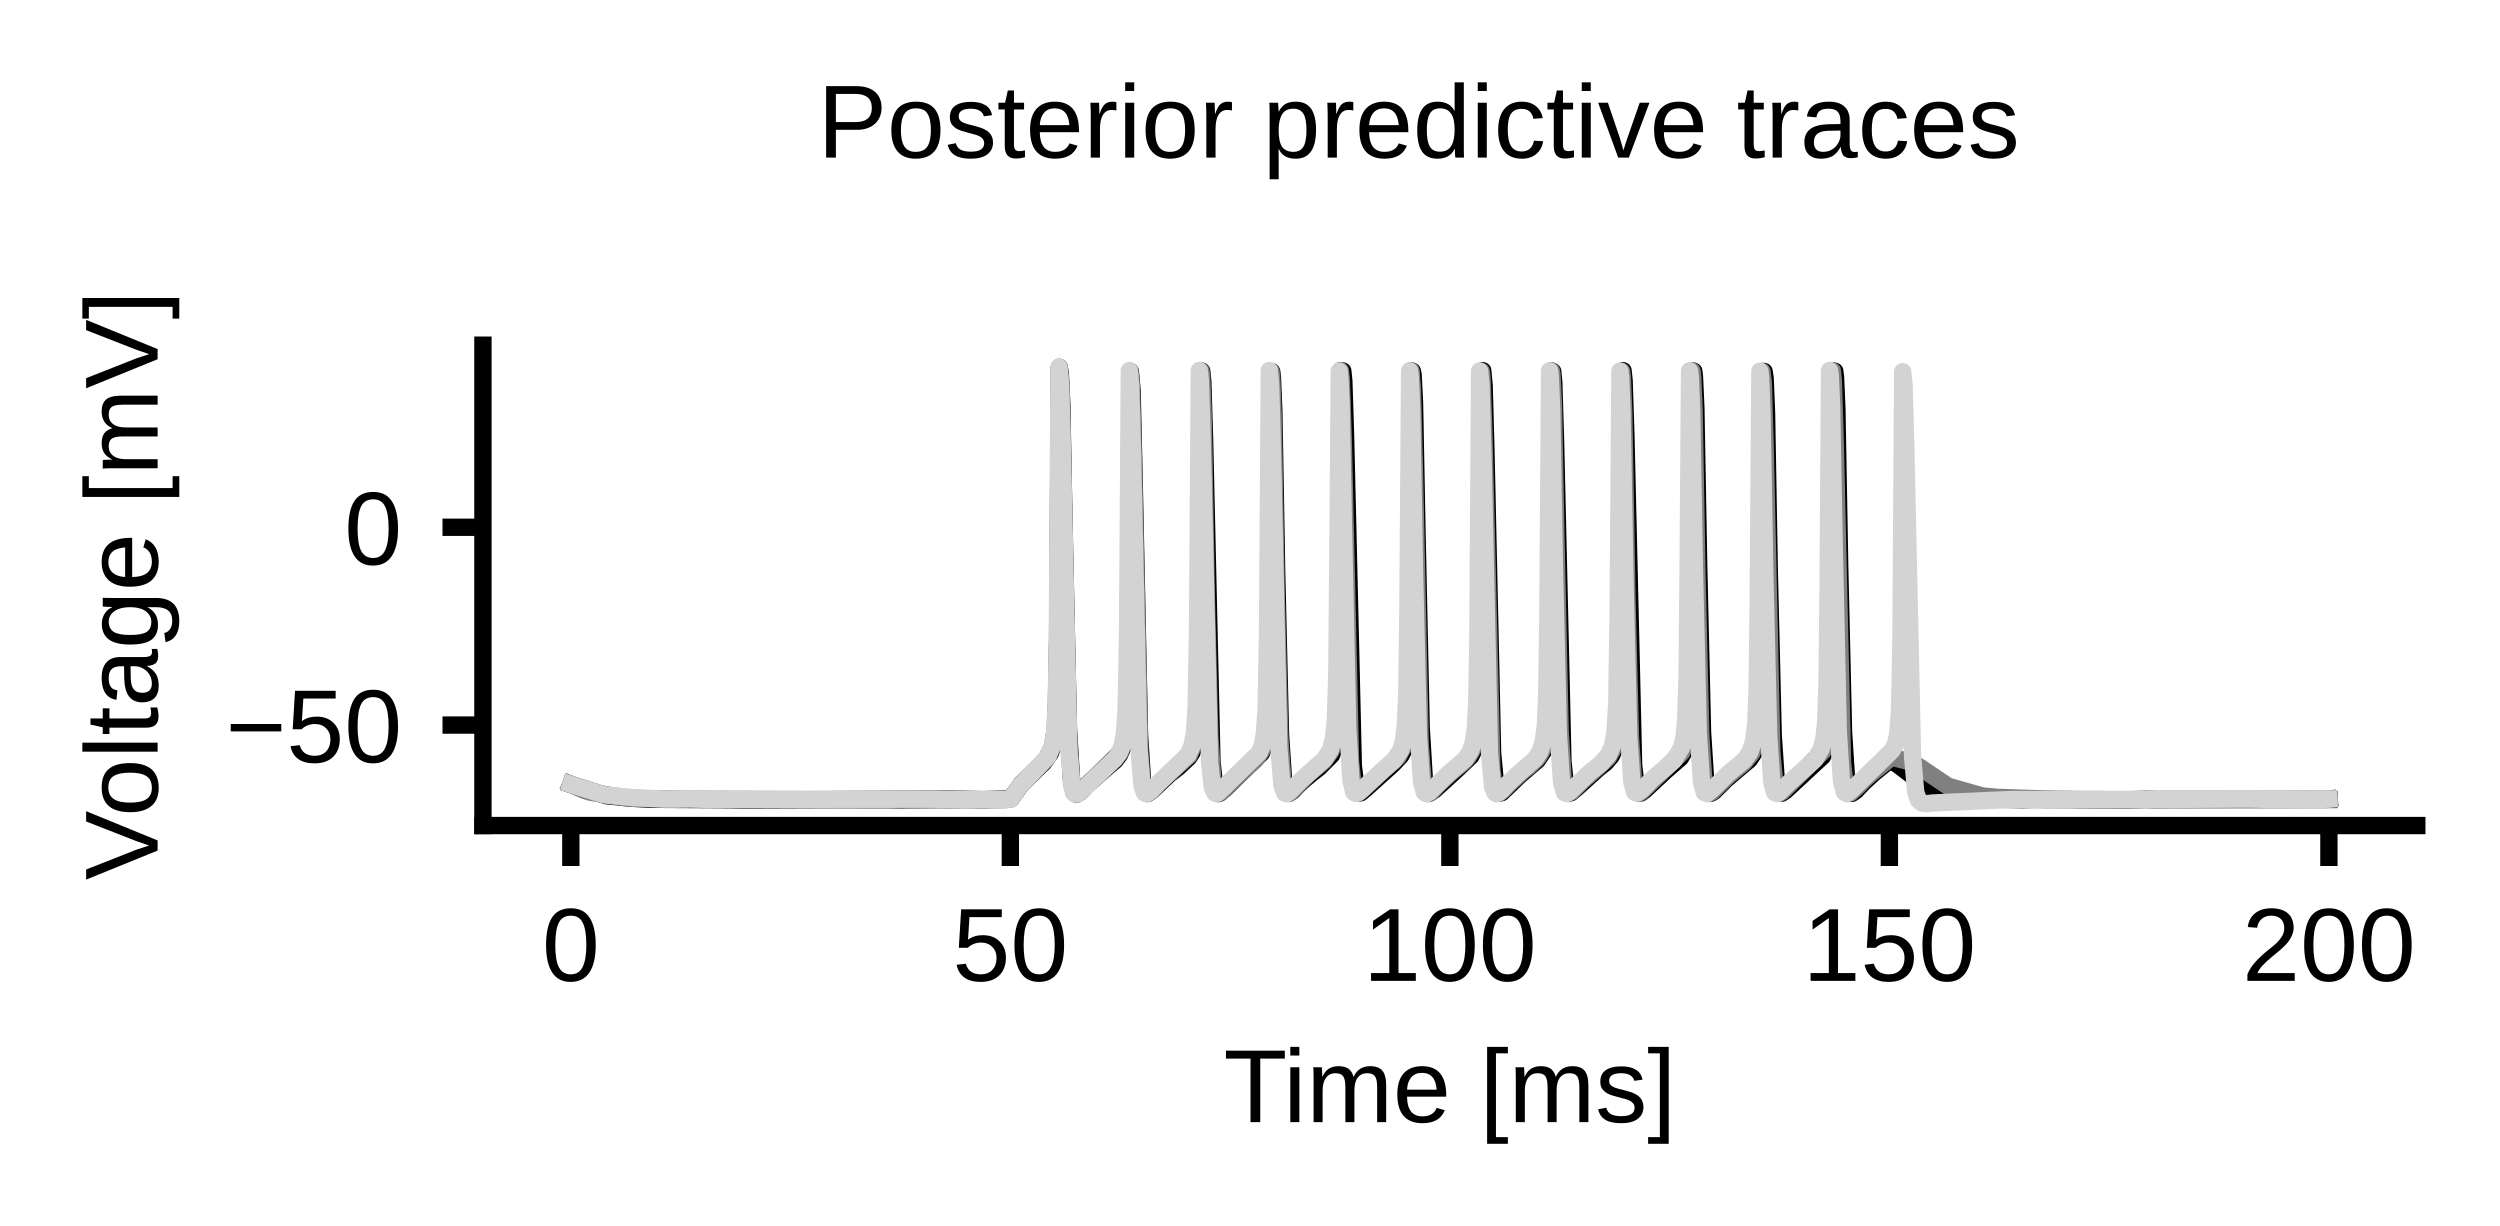
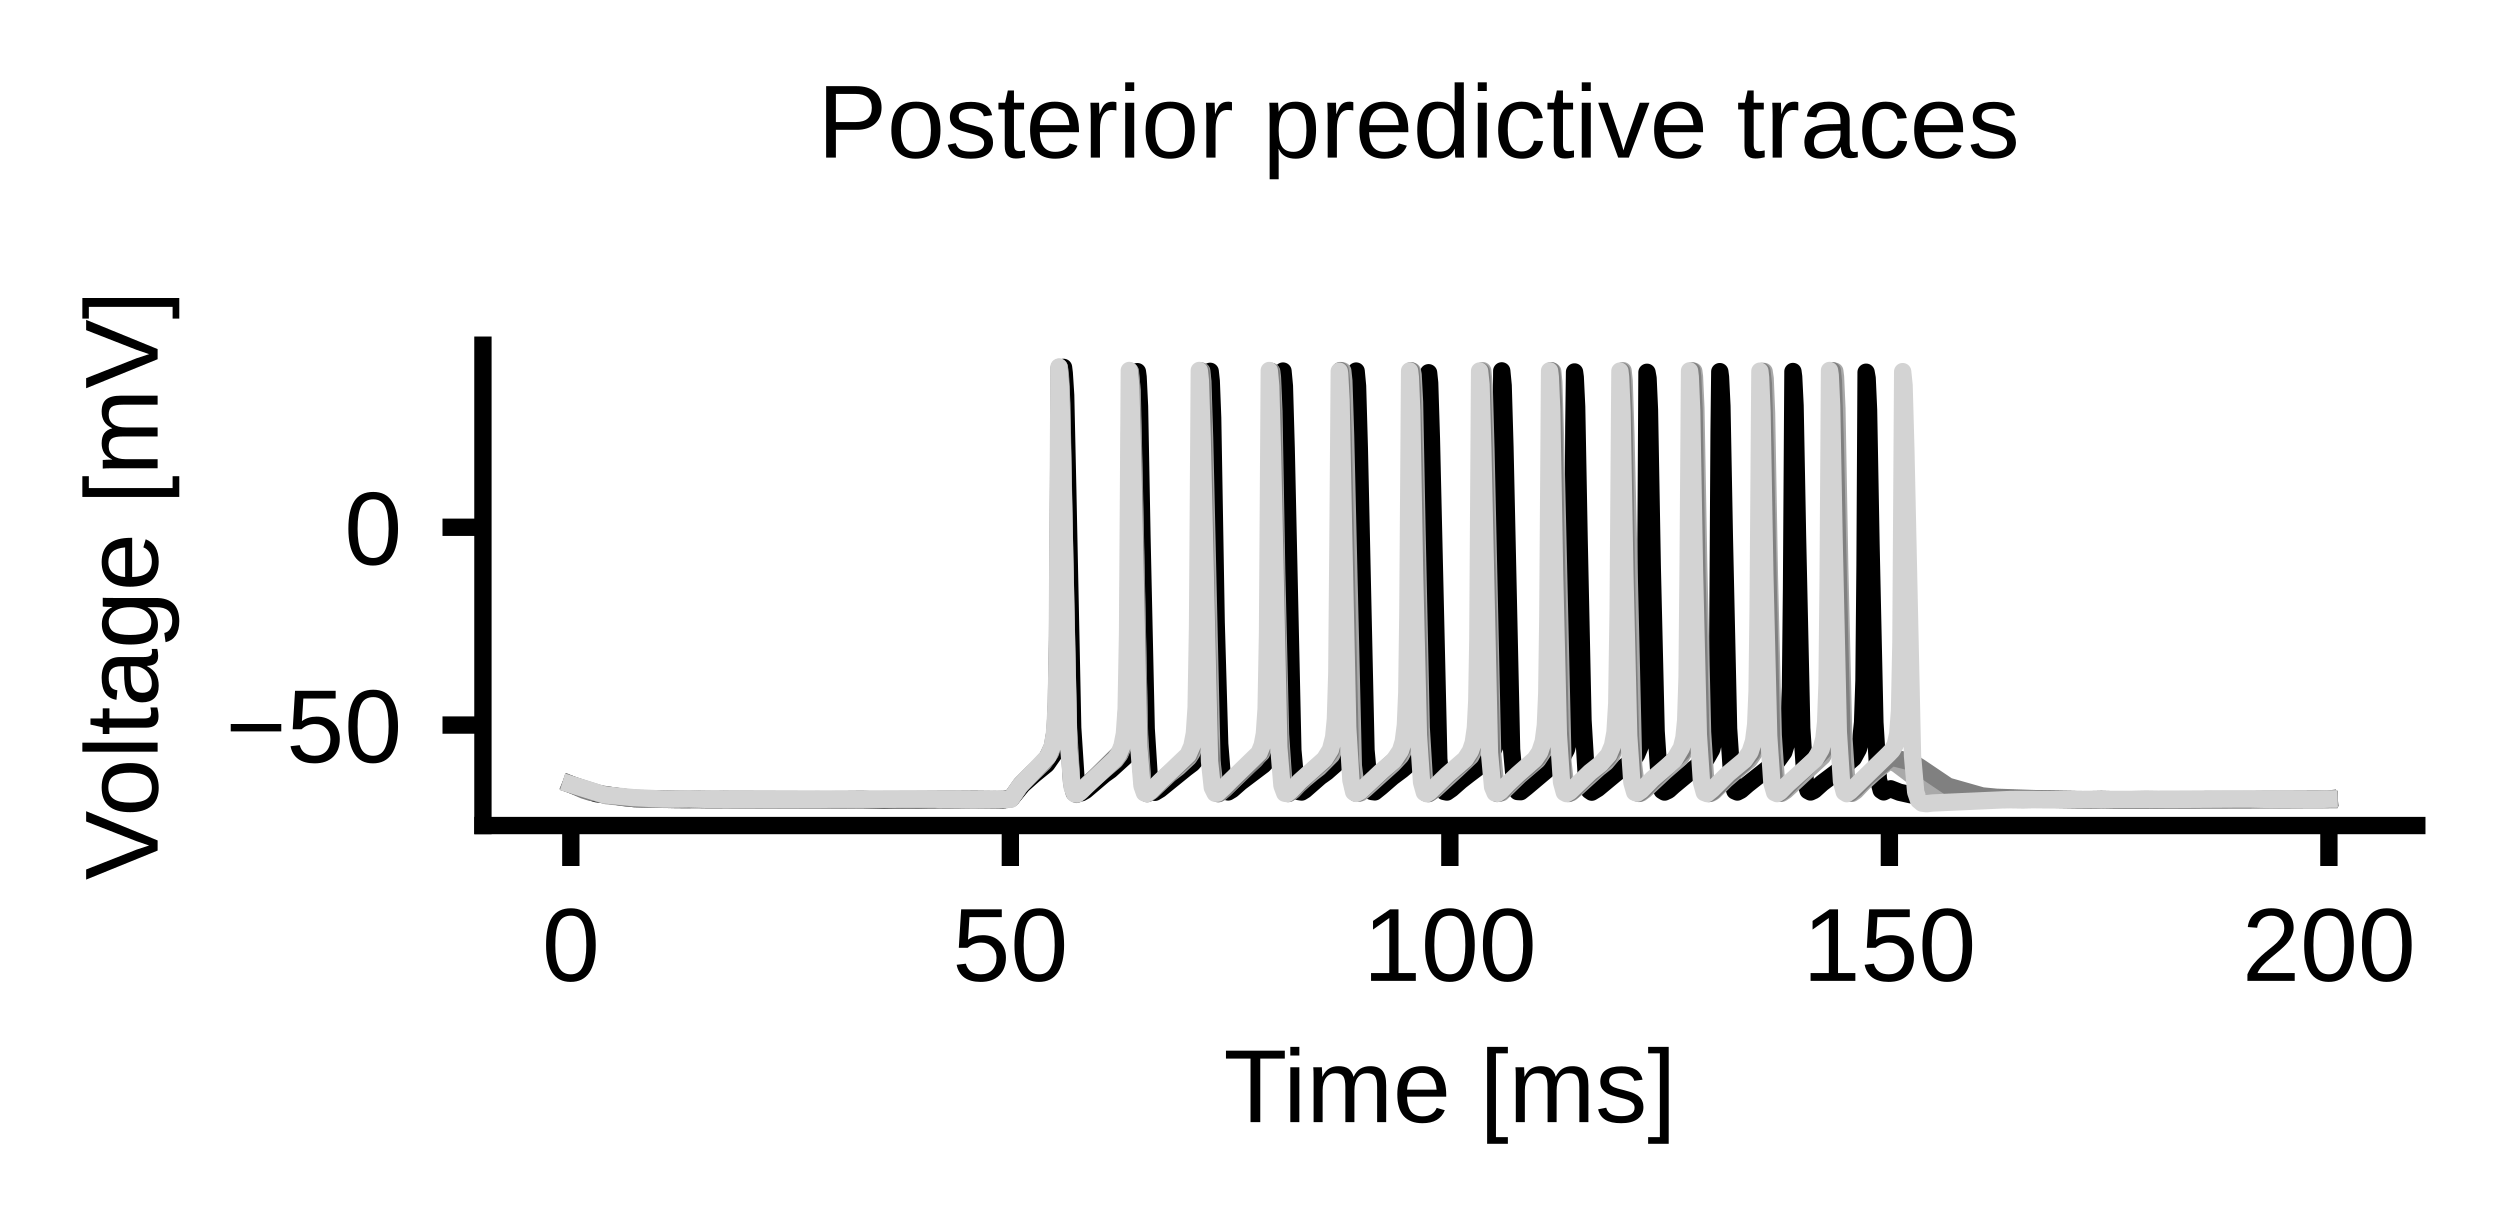
<svg xmlns="http://www.w3.org/2000/svg" xmlns:xlink="http://www.w3.org/1999/xlink" width="216.403pt" height="106.122pt" viewBox="0 0 216.403 106.122" version="1.1">
  <defs>
    <style type="text/css">*{stroke-linejoin: round; stroke-linecap: butt}</style>
  </defs>
  <g id="figure_1">
    <g id="patch_1">
      <path d="M 0 106.122  L 216.403 106.122  L 216.403 -0  L 0 -0  z " style="fill: #ffffff" />
    </g>
    <g id="axes_1">
      <g id="patch_2">
        <path d="M 41.803 71.46  L 209.202 71.46  L 209.202 29.88  L 41.803 29.88  z " style="fill: #ffffff" />
      </g>
      <g id="matplotlib.axis_1">
        <g id="xtick_1">
          <g id="line2d_1">
            <defs>
-               <path id="m1b142d5433" d="M 0 0  L 0 3.5  " style="stroke: #000000; stroke-width: 1.5" />
+               <path id="m914bf1d814" d="M 0 0  L 0 3.5  " style="stroke: #000000; stroke-width: 1.5" />
            </defs>
            <g>
-               <use xlink:href="#m1b142d5433" x="49.412" y="71.46" style="stroke: #000000; stroke-width: 1.5" />
+               <use xlink:href="#m914bf1d814" x="49.412" y="71.46" style="stroke: #000000; stroke-width: 1.5" />
            </g>
          </g>
          <g id="text_1">
            <text style="font: 9px 'Arial', sans-serif; text-anchor: middle" x="49.412" y="84.902" transform="rotate(-0 49.41159 84.90203)">0</text>
          </g>
        </g>
        <g id="xtick_2">
          <g id="line2d_2">
            <g>
-               <use xlink:href="#m1b142d5433" x="87.457" y="71.46" style="stroke: #000000; stroke-width: 1.5" />
+               <use xlink:href="#m914bf1d814" x="87.457" y="71.46" style="stroke: #000000; stroke-width: 1.5" />
            </g>
          </g>
          <g id="text_2">
            <text style="font: 9px 'Arial', sans-serif; text-anchor: middle" x="87.457" y="84.902" transform="rotate(-0 87.45704 84.90203)">50</text>
          </g>
        </g>
        <g id="xtick_3">
          <g id="line2d_3">
            <g>
-               <use xlink:href="#m1b142d5433" x="125.502" y="71.46" style="stroke: #000000; stroke-width: 1.5" />
+               <use xlink:href="#m914bf1d814" x="125.502" y="71.46" style="stroke: #000000; stroke-width: 1.5" />
            </g>
          </g>
          <g id="text_3">
            <text style="font: 9px 'Arial', sans-serif; text-anchor: middle" x="125.502" y="84.902" transform="rotate(-0 125.5025 84.90203)">100</text>
          </g>
        </g>
        <g id="xtick_4">
          <g id="line2d_4">
            <g>
-               <use xlink:href="#m1b142d5433" x="163.548" y="71.46" style="stroke: #000000; stroke-width: 1.5" />
+               <use xlink:href="#m914bf1d814" x="163.548" y="71.46" style="stroke: #000000; stroke-width: 1.5" />
            </g>
          </g>
          <g id="text_4">
            <text style="font: 9px 'Arial', sans-serif; text-anchor: middle" x="163.548" y="84.902" transform="rotate(-0 163.548 84.90203)">150</text>
          </g>
        </g>
        <g id="xtick_5">
          <g id="line2d_5">
            <g>
-               <use xlink:href="#m1b142d5433" x="201.593" y="71.46" style="stroke: #000000; stroke-width: 1.5" />
+               <use xlink:href="#m914bf1d814" x="201.593" y="71.46" style="stroke: #000000; stroke-width: 1.5" />
            </g>
          </g>
          <g id="text_5">
            <text style="font: 9px 'Arial', sans-serif; text-anchor: middle" x="201.593" y="84.902" transform="rotate(-0 201.5934 84.90203)">200</text>
          </g>
        </g>
        <g id="text_6">
          <text style="font: 9px 'Arial', sans-serif; text-anchor: middle" x="125.502" y="97.133" transform="rotate(-0 125.5025 97.13281)">Time [ms]</text>
        </g>
      </g>
      <g id="matplotlib.axis_2">
        <g id="ytick_1">
          <g id="line2d_6">
            <defs>
-               <path id="mf7b087b0e9" d="M 0 0  L -3.5 0  " style="stroke: #000000; stroke-width: 1.5" />
+               <path id="m95a1d952c2" d="M 0 0  L -3.5 0  " style="stroke: #000000; stroke-width: 1.5" />
            </defs>
            <g>
-               <use xlink:href="#mf7b087b0e9" x="41.803" y="62.763" style="stroke: #000000; stroke-width: 1.5" />
+               <use xlink:href="#m95a1d952c2" x="41.803" y="62.763" style="stroke: #000000; stroke-width: 1.5" />
            </g>
          </g>
          <g id="text_7">
            <text style="font: 9px 'Arial', sans-serif; text-anchor: end" x="34.803" y="65.984" transform="rotate(-0 34.8025 65.98448)">−50</text>
          </g>
        </g>
        <g id="ytick_2">
          <g id="line2d_7">
            <g>
-               <use xlink:href="#mf7b087b0e9" x="41.803" y="45.641" style="stroke: #000000; stroke-width: 1.5" />
+               <use xlink:href="#m95a1d952c2" x="41.803" y="45.641" style="stroke: #000000; stroke-width: 1.5" />
            </g>
          </g>
          <g id="text_8">
            <text style="font: 9px 'Arial', sans-serif; text-anchor: end" x="34.803" y="48.862" transform="rotate(-0 34.8025 48.86203)">0</text>
          </g>
        </g>
        <g id="text_9">
          <text style="font: 9px 'Arial', sans-serif; text-anchor: middle" x="13.642" y="50.67" transform="rotate(-90 13.64203 50.67)">Voltage [mV]</text>
        </g>
      </g>
      <g id="line2d_8">
-         <path d="M 49.412 67.9  L 52.486 68.876  L 54.556 69.082  L 56.261 69.188  L 62.958 69.225  L 64.511 69.241  L 80.737 69.177  L 82.32 69.18  L 83.294 69.186  L 85.09 69.215  L 87.495 69.156  L 88.378 67.903  L 89.504 66.81  L 90.326 66.031  L 90.935 65.156  L 91.179 64.406  L 91.361 63.075  L 91.483 60.461  L 91.574 53.895  L 91.696 31.799  L 91.787 32.473  L 91.909 34.944  L 92.122 46.133  L 92.488 63.058  L 92.762 67.6  L 93.005 68.604  L 93.218 68.725  L 93.553 68.498  L 94.04 67.995  L 95.623 66.596  L 96.537 65.819  L 96.932 65.288  L 97.237 64.563  L 97.419 63.672  L 97.572 61.748  L 97.693 56.164  L 97.846 32.174  L 97.998 33.832  L 98.18 41.765  L 98.637 63.606  L 98.911 67.695  L 99.155 68.574  L 99.368 68.672  L 99.703 68.447  L 101.225 67.011  L 101.986 66.427  L 102.899 65.568  L 103.173 65.147  L 103.447 64.383  L 103.63 63.23  L 103.751 61.234  L 103.873 53.998  L 104.025 32.125  L 104.117 33.03  L 104.269 37.884  L 104.908 65.877  L 105.152 68.166  L 105.395 68.663  L 105.578 68.66  L 106.004 68.307  L 107.435 66.911  L 109.201 65.175  L 109.475 64.465  L 109.657 63.444  L 109.809 61.04  L 109.931 53.184  L 110.083 32.173  L 110.144 32.695  L 110.266 35.587  L 110.51 49.432  L 110.844 63.569  L 111.118 67.685  L 111.362 68.575  L 111.575 68.673  L 111.91 68.455  L 112.367 67.968  L 112.945 67.442  L 113.584 66.909  L 114.163 66.462  L 115.259 65.361  L 115.624 64.509  L 115.837 63.271  L 115.989 60.403  L 116.081 54.41  L 116.233 32.108  L 116.324 32.976  L 116.476 37.713  L 117.146 66.28  L 117.39 68.248  L 117.603 68.624  L 117.785 68.625  L 118.181 68.3  L 120.556 66.165  L 121.256 65.418  L 121.56 64.823  L 121.804 63.844  L 121.956 62.253  L 122.078 58.149  L 122.169 46.986  L 122.26 32.135  L 122.321 32.449  L 122.443 34.799  L 122.656 45.944  L 123.021 62.973  L 123.295 67.503  L 123.539 68.535  L 123.752 68.653  L 124.178 68.375  L 126.096 66.622  L 127.314 65.464  L 127.679 64.731  L 127.923 63.589  L 128.075 61.504  L 128.197 55.192  L 128.349 32.088  L 128.471 33.394  L 128.623 38.897  L 129.201 65.154  L 129.475 68.111  L 129.719 68.659  L 129.993 68.611  L 130.51 68.12  L 131.515 67.143  L 133.098 65.785  L 133.615 64.997  L 133.859 64.234  L 134.042 62.852  L 134.163 60.136  L 134.255 53.598  L 134.407 32.156  L 134.498 33.102  L 134.65 38.08  L 135.29 65.921  L 135.533 68.164  L 135.746 68.632  L 135.99 68.62  L 136.416 68.267  L 138.364 66.505  L 139.004 65.999  L 139.491 65.42  L 139.887 64.511  L 140.069 63.548  L 140.221 61.376  L 140.343 54.643  L 140.495 32.088  L 140.587 32.947  L 140.739 37.639  L 141.409 66.251  L 141.652 68.243  L 141.865 68.628  L 142.048 68.641  L 142.383 68.392  L 144.118 66.772  L 145.458 65.606  L 145.853 64.932  L 146.127 63.934  L 146.279 62.488  L 146.401 58.956  L 146.493 49.677  L 146.614 32.128  L 146.675 32.598  L 146.797 35.324  L 147.041 48.947  L 147.375 63.374  L 147.649 67.629  L 147.893 68.548  L 148.106 68.662  L 148.35 68.521  L 149.385 67.492  L 150.176 66.813  L 151.424 65.765  L 151.942 64.983  L 152.185 64.189  L 152.368 62.762  L 152.49 59.826  L 152.581 52.591  L 152.703 32.155  L 152.794 32.754  L 152.916 35.757  L 153.159 49.717  L 153.494 63.659  L 153.768 67.707  L 154.012 68.569  L 154.225 68.664  L 154.56 68.444  L 157.756 65.476  L 158.122 64.781  L 158.335 63.927  L 158.487 62.467  L 158.609 58.895  L 158.7 49.439  L 158.822 32.131  L 158.883 32.615  L 159.004 35.36  L 159.248 49.026  L 159.583 63.411  L 159.857 67.644  L 160.1 68.56  L 160.313 68.672  L 160.618 68.468  L 161.318 67.729  L 162.201 66.921  L 163.571 65.805  L 164.21 66.15  L 164.819 66.607  L 166.524 67.897  L 167.467 68.339  L 170.268 68.948  L 173.312 69.192  L 175.108 69.22  L 175.87 69.204  L 184.424 69.222  L 184.88 69.209  L 185.763 69.19  L 186.768 69.206  L 187.742 69.203  L 189.995 69.205  L 201.593 69.204  L 201.593 69.204  " clip-path="url(#pa6d3e7cb19)" style="fill: none; stroke: #000000; stroke-width: 1.5; stroke-linecap: square" />
+         <path d="M 49.412 67.9  L 51.603 68.699  L 54.891 69.127  L 56.018 69.155  L 58.605 69.211  L 59.64 69.213  L 60.28 69.206  L 61.436 69.223  L 61.893 69.221  L 63.324 69.213  L 73.157 69.213  L 74.648 69.201  L 76.597 69.261  L 77.266 69.238  L 78.088 69.218  L 79.458 69.238  L 80.311 69.216  L 81.62 69.208  L 82.868 69.208  L 84.39 69.197  L 86.46 69.22  L 86.856 69.234  L 87.586 69.048  L 88.5 67.937  L 89.504 67.047  L 90.6 66.157  L 91.361 65.061  L 91.605 64.152  L 91.757 62.712  L 91.879 59.053  L 91.97 48.514  L 92.061 31.801  L 92.122 32.3  L 92.244 34.208  L 92.427 42.456  L 92.853 62.985  L 93.157 67.682  L 93.401 68.508  L 93.614 68.62  L 93.949 68.43  L 95.562 67.058  L 96.11 66.667  L 97.48 65.423  L 97.785 64.79  L 97.998 63.861  L 98.15 62.181  L 98.272 57.547  L 98.393 37.242  L 98.454 32.171  L 98.515 32.633  L 98.637 35.155  L 98.85 46.528  L 99.215 63.065  L 99.489 67.422  L 99.733 68.42  L 99.977 68.58  L 100.403 68.325  L 102.655 66.499  L 103.203 66.087  L 103.843 65.327  L 104.147 64.604  L 104.36 63.407  L 104.482 61.573  L 104.604 55.093  L 104.756 32.142  L 104.847 32.987  L 104.969 36.166  L 105.273 53.855  L 105.578 64.39  L 105.852 67.81  L 106.095 68.496  L 106.309 68.552  L 106.643 68.352  L 107.374 67.708  L 108.774 66.65  L 109.353 66.214  L 110.114 65.388  L 110.449 64.614  L 110.662 63.44  L 110.784 61.668  L 110.905 55.504  L 111.058 32.119  L 111.179 33.419  L 111.332 38.761  L 111.91 64.921  L 112.184 67.954  L 112.427 68.519  L 112.671 68.558  L 112.945 68.387  L 114.254 67.241  L 114.832 66.829  L 116.415 65.435  L 116.75 64.71  L 116.963 63.691  L 117.116 61.666  L 117.237 55.489  L 117.39 32.119  L 117.511 33.421  L 117.664 38.769  L 118.242 64.922  L 118.516 67.931  L 118.759 68.516  L 119.003 68.546  L 119.521 68.131  L 120.525 67.261  L 121.347 66.648  L 122.473 65.694  L 122.869 65.067  L 123.113 64.312  L 123.295 62.973  L 123.417 60.335  L 123.509 53.91  L 123.661 32.264  L 123.752 33.141  L 123.904 37.979  L 124.544 65.706  L 124.787 68.014  L 125 68.508  L 125.244 68.561  L 125.639 68.286  L 126.431 67.589  L 127.162 67.019  L 128.562 65.963  L 128.988 65.491  L 129.384 64.623  L 129.597 63.466  L 129.749 60.92  L 129.841 55.758  L 129.993 32.102  L 130.115 33.371  L 130.267 38.627  L 130.845 64.864  L 131.119 67.922  L 131.363 68.515  L 131.637 68.53  L 132.093 68.168  L 135.259 65.498  L 135.594 64.869  L 135.838 63.85  L 135.99 62.143  L 136.112 57.441  L 136.233 36.99  L 136.294 32.196  L 136.355 32.652  L 136.477 35.209  L 136.69 46.655  L 137.025 62.323  L 137.329 67.435  L 137.573 68.422  L 137.786 68.569  L 138.304 68.254  L 139.826 66.989  L 141.196 65.921  L 141.652 65.366  L 141.987 64.561  L 142.17 63.565  L 142.322 61.282  L 142.444 53.772  L 142.565 32.225  L 142.657 32.734  L 142.779 35.464  L 143.022 49.093  L 143.357 63.291  L 143.631 67.493  L 143.875 68.431  L 144.088 68.561  L 144.422 68.405  L 144.849 68.018  L 145.792 67.235  L 147.71 65.67  L 148.167 64.871  L 148.41 63.864  L 148.563 62.181  L 148.684 57.589  L 148.806 37.433  L 148.867 32.168  L 148.928 32.63  L 149.05 35.139  L 149.263 46.514  L 149.628 63.06  L 149.933 67.636  L 150.176 68.466  L 150.389 68.558  L 150.694 68.402  L 151.272 67.899  L 152.581 66.869  L 153.86 65.864  L 154.408 65.105  L 154.682 64.21  L 154.864 62.704  L 154.986 59.464  L 155.077 50.94  L 155.199 32.157  L 155.26 32.616  L 155.382 35.091  L 155.595 46.409  L 155.96 63.02  L 156.265 67.618  L 156.508 68.441  L 156.721 68.555  L 157.026 68.415  L 157.726 67.787  L 159.431 66.498  L 160.435 65.625  L 160.861 64.844  L 161.075 63.996  L 161.227 62.536  L 161.348 58.895  L 161.44 48.957  L 161.531 32.219  L 161.622 32.735  L 161.744 35.47  L 161.957 47.145  L 162.292 62.526  L 162.597 67.477  L 162.84 68.407  L 163.053 68.547  L 163.358 68.397  L 163.662 68.28  L 164.423 68.58  L 165.397 68.797  L 166.95 69.01  L 179.675 69.218  L 180.527 69.221  L 181.288 69.216  L 181.897 69.204  L 183.115 69.227  L 201.593 69.203  L 201.593 69.203  " clip-path="url(#paa53bc1d59)" style="fill: none; stroke: #000000; stroke-width: 1.5; stroke-linecap: square" />
      </g>
      <g id="line2d_9">
-         <path d="M 49.412 67.9  L 50.538 68.397  L 51.086 68.568  L 54.161 69.066  L 54.952 69.116  L 55.713 69.13  L 57.479 69.178  L 60.127 69.182  L 61.041 69.192  L 62.593 69.187  L 63.263 69.197  L 63.963 69.196  L 71.239 69.218  L 74.192 69.241  L 75.166 69.25  L 76.384 69.249  L 78.149 69.277  L 78.484 69.267  L 81.254 69.244  L 82.168 69.251  L 83.446 69.235  L 85.577 69.225  L 85.882 69.232  L 87.069 69.218  L 87.526 69.119  L 88.378 67.914  L 89.352 66.921  L 90.022 66.288  L 90.631 65.62  L 91.087 64.647  L 91.3 63.445  L 91.422 61.611  L 91.544 55.058  L 91.696 31.866  L 91.787 32.627  L 91.909 35.6  L 92.153 49.423  L 92.488 63.659  L 92.762 67.816  L 92.975 68.624  L 93.188 68.765  L 93.523 68.549  L 94.253 67.788  L 94.801 67.264  L 96.963 65.13  L 97.237 64.388  L 97.419 63.31  L 97.572 60.685  L 97.663 55.499  L 97.815 32.131  L 97.937 33.244  L 98.089 38.667  L 98.667 65.151  L 98.911 67.971  L 99.124 68.61  L 99.307 68.702  L 99.672 68.463  L 100.281 67.821  L 100.951 67.193  L 102.929 65.398  L 103.356 64.403  L 103.538 63.342  L 103.69 60.809  L 103.812 52.482  L 103.964 32.125  L 104.025 32.685  L 104.147 35.723  L 104.421 51.648  L 104.726 63.75  L 105 67.765  L 105.243 68.62  L 105.456 68.706  L 105.73 68.537  L 108.074 66.306  L 108.653 65.788  L 109.201 65.01  L 109.475 64.123  L 109.657 62.645  L 109.779 59.613  L 109.87 52.17  L 110.023 32.141  L 110.083 32.722  L 110.205 35.83  L 110.479 51.807  L 110.784 63.828  L 111.058 67.786  L 111.301 68.613  L 111.514 68.689  L 111.88 68.432  L 113.219 67.049  L 114.589 65.887  L 115.198 65.047  L 115.472 64.203  L 115.654 62.866  L 115.776 60.313  L 115.867 54.398  L 116.02 32.075  L 116.111 32.911  L 116.263 37.701  L 116.903 65.896  L 117.146 68.181  L 117.359 68.646  L 117.572 68.662  L 117.938 68.357  L 119.916 66.531  L 121.012 65.533  L 121.438 64.73  L 121.682 63.638  L 121.834 61.747  L 121.956 56.444  L 122.139 32.092  L 122.26 33.678  L 122.413 39.755  L 122.93 64.303  L 123.204 67.925  L 123.448 68.647  L 123.661 68.697  L 123.965 68.486  L 124.544 67.861  L 125.639 66.843  L 126.614 66.039  L 127.07 65.549  L 127.375 65.051  L 127.679 64.12  L 127.862 62.62  L 127.984 59.54  L 128.075 51.92  L 128.227 32.15  L 128.288 32.735  L 128.44 37.188  L 129.14 66.633  L 129.384 68.355  L 129.597 68.684  L 129.81 68.645  L 130.145 68.366  L 130.723 67.77  L 131.85 66.736  L 132.337 66.36  L 133.128 65.592  L 133.524 64.913  L 133.768 64.093  L 133.95 62.546  L 134.072 59.302  L 134.163 51.127  L 134.285 32.084  L 134.346 32.429  L 134.468 34.977  L 134.681 46.428  L 135.046 63.241  L 135.32 67.614  L 135.564 68.587  L 135.777 68.688  L 136.081 68.508  L 136.964 67.612  L 137.847 66.83  L 139.186 65.606  L 139.582 64.932  L 139.826 64.131  L 140.008 62.649  L 140.13 59.628  L 140.221 52.203  L 140.374 32.144  L 140.435 32.712  L 140.556 35.8  L 140.83 51.785  L 141.135 63.81  L 141.409 67.768  L 141.652 68.598  L 141.865 68.68  L 142.139 68.489  L 145.579 65.135  L 145.823 64.526  L 146.036 63.37  L 146.188 60.915  L 146.31 52.963  L 146.462 32.108  L 146.523 32.639  L 146.645 35.6  L 146.888 49.544  L 147.223 63.682  L 147.497 67.759  L 147.71 68.561  L 147.923 68.69  L 148.197 68.55  L 148.806 67.947  L 149.598 67.175  L 150.267 66.606  L 150.937 66.052  L 151.637 65.193  L 151.942 64.388  L 152.155 62.998  L 152.277 60.685  L 152.368 55.516  L 152.52 32.148  L 152.642 33.245  L 152.794 38.668  L 153.373 65.15  L 153.647 68.131  L 153.86 68.645  L 154.042 68.67  L 154.316 68.494  L 157.787 65.037  L 158.061 64.184  L 158.243 62.798  L 158.365 60.105  L 158.456 53.734  L 158.609 32.084  L 158.7 32.994  L 158.852 37.984  L 159.491 65.987  L 159.735 68.205  L 159.979 68.669  L 160.192 68.638  L 160.648 68.235  L 161.562 67.313  L 162.17 66.798  L 162.81 66.285  L 163.723 65.543  L 165.489 65.981  L 166.189 66.414  L 168.624 68.056  L 171.577 68.895  L 172.825 69.014  L 178.031 69.197  L 179.279 69.205  L 180.893 69.226  L 181.501 69.228  L 182.567 69.22  L 183.967 69.236  L 184.667 69.229  L 185.246 69.235  L 185.581 69.224  L 186.555 69.244  L 187.194 69.235  L 201.502 69.205  L 201.593 69.189  L 201.593 69.189  " clip-path="url(#pa6d3e7cb19)" style="fill: none; stroke: #808080; stroke-width: 1.5; stroke-linecap: square" />
+         <path d="M 49.412 67.9  L 52.486 68.876  L 54.556 69.082  L 56.261 69.188  L 62.958 69.225  L 64.511 69.241  L 80.737 69.177  L 82.32 69.18  L 83.294 69.186  L 85.09 69.215  L 87.495 69.156  L 88.378 67.903  L 89.504 66.81  L 90.326 66.031  L 90.935 65.156  L 91.179 64.406  L 91.361 63.075  L 91.483 60.461  L 91.574 53.895  L 91.696 31.799  L 91.787 32.473  L 91.909 34.944  L 92.122 46.133  L 92.488 63.058  L 92.762 67.6  L 93.005 68.604  L 93.218 68.725  L 93.553 68.498  L 94.04 67.995  L 95.623 66.596  L 96.537 65.819  L 96.932 65.288  L 97.237 64.563  L 97.419 63.672  L 97.572 61.748  L 97.693 56.164  L 97.846 32.174  L 97.998 33.832  L 98.18 41.765  L 98.637 63.606  L 98.911 67.695  L 99.155 68.574  L 99.368 68.672  L 99.703 68.447  L 101.225 67.011  L 101.986 66.427  L 102.899 65.568  L 103.173 65.147  L 103.447 64.383  L 103.63 63.23  L 103.751 61.234  L 103.873 53.998  L 104.025 32.125  L 104.117 33.03  L 104.269 37.884  L 104.908 65.877  L 105.152 68.166  L 105.395 68.663  L 105.578 68.66  L 106.004 68.307  L 107.435 66.911  L 109.201 65.175  L 109.475 64.465  L 109.657 63.444  L 109.809 61.04  L 109.931 53.184  L 110.083 32.173  L 110.144 32.695  L 110.266 35.587  L 110.51 49.432  L 110.844 63.569  L 111.118 67.685  L 111.362 68.575  L 111.575 68.673  L 111.91 68.455  L 112.367 67.968  L 112.945 67.442  L 113.584 66.909  L 114.163 66.462  L 115.259 65.361  L 115.624 64.509  L 115.837 63.271  L 115.989 60.403  L 116.081 54.41  L 116.233 32.108  L 116.324 32.976  L 116.476 37.713  L 117.146 66.28  L 117.39 68.248  L 117.603 68.624  L 117.785 68.625  L 118.181 68.3  L 120.556 66.165  L 121.256 65.418  L 121.56 64.823  L 121.804 63.844  L 121.956 62.253  L 122.078 58.149  L 122.169 46.986  L 122.26 32.135  L 122.321 32.449  L 122.443 34.799  L 122.656 45.944  L 123.021 62.973  L 123.295 67.503  L 123.539 68.535  L 123.752 68.653  L 124.178 68.375  L 126.096 66.622  L 127.314 65.464  L 127.679 64.731  L 127.923 63.589  L 128.075 61.504  L 128.197 55.192  L 128.349 32.088  L 128.471 33.394  L 128.623 38.897  L 129.201 65.154  L 129.475 68.111  L 129.719 68.659  L 129.993 68.611  L 130.51 68.12  L 131.515 67.143  L 133.098 65.785  L 133.615 64.997  L 133.859 64.234  L 134.042 62.852  L 134.163 60.136  L 134.255 53.598  L 134.407 32.156  L 134.498 33.102  L 134.65 38.08  L 135.29 65.921  L 135.533 68.164  L 135.746 68.632  L 135.99 68.62  L 136.416 68.267  L 138.364 66.505  L 139.004 65.999  L 139.491 65.42  L 139.887 64.511  L 140.069 63.548  L 140.221 61.376  L 140.343 54.643  L 140.495 32.088  L 140.587 32.947  L 140.739 37.639  L 141.409 66.251  L 141.652 68.243  L 141.865 68.628  L 142.048 68.641  L 142.383 68.392  L 144.118 66.772  L 145.458 65.606  L 145.853 64.932  L 146.127 63.934  L 146.279 62.488  L 146.401 58.956  L 146.493 49.677  L 146.614 32.128  L 146.675 32.598  L 146.797 35.324  L 147.041 48.947  L 147.375 63.374  L 147.649 67.629  L 147.893 68.548  L 148.106 68.662  L 148.35 68.521  L 149.385 67.492  L 150.176 66.813  L 151.424 65.765  L 151.942 64.983  L 152.185 64.189  L 152.368 62.762  L 152.49 59.826  L 152.581 52.591  L 152.703 32.155  L 152.794 32.754  L 152.916 35.757  L 153.159 49.717  L 153.494 63.659  L 153.768 67.707  L 154.012 68.569  L 154.225 68.664  L 154.56 68.444  L 157.756 65.476  L 158.122 64.781  L 158.335 63.927  L 158.487 62.467  L 158.609 58.895  L 158.7 49.439  L 158.822 32.131  L 158.883 32.615  L 159.004 35.36  L 159.248 49.026  L 159.583 63.411  L 159.857 67.644  L 160.1 68.56  L 160.313 68.672  L 160.618 68.468  L 161.318 67.729  L 162.201 66.921  L 163.571 65.805  L 164.21 66.15  L 164.819 66.607  L 166.524 67.897  L 167.467 68.339  L 170.268 68.948  L 173.312 69.192  L 175.108 69.22  L 175.87 69.204  L 184.424 69.222  L 184.88 69.209  L 185.763 69.19  L 186.768 69.206  L 187.742 69.203  L 189.995 69.205  L 201.593 69.204  L 201.593 69.204  " clip-path="url(#paa53bc1d59)" style="fill: none; stroke: #a9a9a9; stroke-width: 1.5; stroke-linecap: square" />
      </g>
      <g id="line2d_10">
-         <path d="M 49.412 67.9  L 52.304 68.802  L 54.8 69.042  L 57.448 69.164  L 58.24 69.167  L 59.123 69.155  L 59.64 69.145  L 61.162 69.196  L 76.718 69.185  L 79.458 69.178  L 80.25 69.182  L 80.98 69.182  L 81.437 69.205  L 86.308 69.21  L 87.495 69.183  L 88.256 68.05  L 89.23 67.036  L 90.722 65.469  L 91.087 64.588  L 91.27 63.558  L 91.422 61.11  L 91.514 56.171  L 91.666 31.77  L 91.818 33.501  L 91.97 39.262  L 92.518 64.776  L 92.792 68.106  L 93.036 68.718  L 93.249 68.73  L 93.584 68.464  L 95.745 66.428  L 96.506 65.713  L 96.841 65.249  L 97.115 64.586  L 97.328 63.511  L 97.48 61.359  L 97.602 54.797  L 97.754 32.068  L 97.876 33.399  L 98.028 39.046  L 98.576 64.667  L 98.85 68.018  L 99.063 68.628  L 99.276 68.702  L 99.611 68.466  L 100.403 67.66  L 102.838 65.336  L 103.173 64.573  L 103.386 63.474  L 103.538 61.219  L 103.66 54.223  L 103.812 32.067  L 103.904 32.938  L 104.056 37.771  L 104.695 65.891  L 104.939 68.174  L 105.182 68.663  L 105.395 68.66  L 105.913 68.181  L 106.522 67.567  L 108.987 65.173  L 109.261 64.488  L 109.444 63.514  L 109.596 61.36  L 109.718 54.805  L 109.87 32.069  L 109.992 33.4  L 110.144 39.054  L 110.692 64.67  L 110.966 68.004  L 111.21 68.661  L 111.423 68.695  L 111.727 68.446  L 112.519 67.62  L 113.341 66.886  L 114.65 65.718  L 115.167 64.889  L 115.441 63.82  L 115.593 62.242  L 115.715 58.266  L 115.807 47.67  L 115.928 32.132  L 115.959 32.34  L 116.081 34.642  L 116.294 45.735  L 116.659 62.962  L 116.933 67.528  L 117.176 68.558  L 117.39 68.68  L 117.694 68.527  L 119.642 66.7  L 120.647 65.84  L 121.225 64.979  L 121.469 64.178  L 121.652 62.752  L 121.773 59.928  L 121.865 53.095  L 122.017 32.105  L 122.078 32.627  L 122.199 35.547  L 122.443 49.462  L 122.778 63.621  L 123.052 67.724  L 123.295 68.595  L 123.509 68.704  L 123.752 68.553  L 125.274 67.065  L 126.827 65.715  L 127.283 65.006  L 127.527 64.273  L 127.71 62.997  L 127.831 60.649  L 127.923 55.378  L 128.075 32.113  L 128.197 33.283  L 128.349 38.75  L 128.927 65.142  L 129.201 68.126  L 129.414 68.634  L 129.627 68.676  L 129.901 68.493  L 130.51 67.846  L 131.363 67.035  L 132.854 65.729  L 133.281 65.102  L 133.585 64.184  L 133.768 62.777  L 133.889 60.008  L 133.981 53.383  L 134.133 32.1  L 134.194 32.607  L 134.316 35.481  L 134.559 49.349  L 134.894 63.58  L 135.168 67.714  L 135.412 68.598  L 135.594 68.697  L 135.899 68.519  L 137.634 66.847  L 138.547 66.124  L 139.247 65.331  L 139.582 64.532  L 139.795 63.378  L 139.947 60.89  L 140.069 52.759  L 140.221 32.121  L 140.282 32.664  L 140.404 35.65  L 140.648 49.643  L 140.982 63.676  L 141.256 67.726  L 141.5 68.579  L 141.713 68.659  L 142.078 68.413  L 143.022 67.437  L 144.392 66.266  L 144.91 65.8  L 145.549 64.726  L 145.762 63.853  L 145.914 62.329  L 146.036 58.558  L 146.127 48.635  L 146.249 32.1  L 146.31 32.616  L 146.432 35.498  L 146.675 49.383  L 147.01 63.588  L 147.284 67.713  L 147.528 68.603  L 147.771 68.695  L 148.197 68.352  L 149.598 66.962  L 150.998 65.796  L 151.485 65.095  L 151.79 64.157  L 151.972 62.715  L 152.094 59.809  L 152.185 52.722  L 152.338 32.127  L 152.398 32.665  L 152.52 35.667  L 152.764 49.649  L 153.099 63.694  L 153.373 67.746  L 153.616 68.605  L 153.829 68.698  L 154.103 68.523  L 154.742 67.869  L 156.143 66.611  L 157.117 65.728  L 157.635 64.85  L 157.878 63.92  L 158.03 62.499  L 158.152 59.107  L 158.243 50.443  L 158.365 32.068  L 158.426 32.483  L 158.548 35.122  L 158.761 46.705  L 159.126 63.332  L 159.4 67.634  L 159.644 68.569  L 159.857 68.704  L 160.161 68.494  L 163.479 65.264  L 163.784 64.944  L 164.058 64.46  L 164.271 63.521  L 164.423 61.537  L 164.545 55.595  L 164.697 32.168  L 164.819 33.349  L 164.971 38.825  L 165.55 65.434  L 165.824 68.562  L 166.067 69.266  L 166.371 69.518  L 166.767 69.569  L 167.285 69.509  L 173.982 69.209  L 174.956 69.2  L 178.122 69.215  L 178.67 69.207  L 179.675 69.212  L 181.623 69.193  L 182.141 69.199  L 188.229 69.196  L 189.599 69.189  L 193.283 69.165  L 194.196 69.165  L 194.653 69.16  L 196.51 69.203  L 197.179 69.193  L 198.032 69.198  L 199.858 69.217  L 200.528 69.217  L 201.593 69.173  L 201.593 69.173  " clip-path="url(#pa6d3e7cb19)" style="fill: none; stroke: #d3d3d3; stroke-width: 1.5; stroke-linecap: square" />
+         <path d="M 49.412 67.9  L 50.538 68.397  L 51.086 68.568  L 54.161 69.066  L 54.952 69.116  L 55.713 69.13  L 57.479 69.178  L 60.127 69.182  L 61.041 69.192  L 62.593 69.187  L 63.263 69.197  L 63.963 69.196  L 71.239 69.218  L 74.192 69.241  L 75.166 69.25  L 76.384 69.249  L 78.149 69.277  L 78.484 69.267  L 81.254 69.244  L 82.168 69.251  L 83.446 69.235  L 85.577 69.225  L 85.882 69.232  L 87.069 69.218  L 87.526 69.119  L 88.378 67.914  L 89.352 66.921  L 90.022 66.288  L 90.631 65.62  L 91.087 64.647  L 91.3 63.445  L 91.422 61.611  L 91.544 55.058  L 91.696 31.866  L 91.787 32.627  L 91.909 35.6  L 92.153 49.423  L 92.488 63.659  L 92.762 67.816  L 92.975 68.624  L 93.188 68.765  L 93.523 68.549  L 94.253 67.788  L 94.801 67.264  L 96.963 65.13  L 97.237 64.388  L 97.419 63.31  L 97.572 60.685  L 97.663 55.499  L 97.815 32.131  L 97.937 33.244  L 98.089 38.667  L 98.667 65.151  L 98.911 67.971  L 99.124 68.61  L 99.307 68.702  L 99.672 68.463  L 100.281 67.821  L 100.951 67.193  L 102.929 65.398  L 103.356 64.403  L 103.538 63.342  L 103.69 60.809  L 103.812 52.482  L 103.964 32.125  L 104.025 32.685  L 104.147 35.723  L 104.421 51.648  L 104.726 63.75  L 105 67.765  L 105.243 68.62  L 105.456 68.706  L 105.73 68.537  L 108.074 66.306  L 108.653 65.788  L 109.201 65.01  L 109.475 64.123  L 109.657 62.645  L 109.779 59.613  L 109.87 52.17  L 110.023 32.141  L 110.083 32.722  L 110.205 35.83  L 110.479 51.807  L 110.784 63.828  L 111.058 67.786  L 111.301 68.613  L 111.514 68.689  L 111.88 68.432  L 113.219 67.049  L 114.589 65.887  L 115.198 65.047  L 115.472 64.203  L 115.654 62.866  L 115.776 60.313  L 115.867 54.398  L 116.02 32.075  L 116.111 32.911  L 116.263 37.701  L 116.903 65.896  L 117.146 68.181  L 117.359 68.646  L 117.572 68.662  L 117.938 68.357  L 119.916 66.531  L 121.012 65.533  L 121.438 64.73  L 121.682 63.638  L 121.834 61.747  L 121.956 56.444  L 122.139 32.092  L 122.26 33.678  L 122.413 39.755  L 122.93 64.303  L 123.204 67.925  L 123.448 68.647  L 123.661 68.697  L 123.965 68.486  L 124.544 67.861  L 125.639 66.843  L 126.614 66.039  L 127.07 65.549  L 127.375 65.051  L 127.679 64.12  L 127.862 62.62  L 127.984 59.54  L 128.075 51.92  L 128.227 32.15  L 128.288 32.735  L 128.44 37.188  L 129.14 66.633  L 129.384 68.355  L 129.597 68.684  L 129.81 68.645  L 130.145 68.366  L 130.723 67.77  L 131.85 66.736  L 132.337 66.36  L 133.128 65.592  L 133.524 64.913  L 133.768 64.093  L 133.95 62.546  L 134.072 59.302  L 134.163 51.127  L 134.285 32.084  L 134.346 32.429  L 134.468 34.977  L 134.681 46.428  L 135.046 63.241  L 135.32 67.614  L 135.564 68.587  L 135.777 68.688  L 136.081 68.508  L 136.964 67.612  L 137.847 66.83  L 139.186 65.606  L 139.582 64.932  L 139.826 64.131  L 140.008 62.649  L 140.13 59.628  L 140.221 52.203  L 140.374 32.144  L 140.435 32.712  L 140.556 35.8  L 140.83 51.785  L 141.135 63.81  L 141.409 67.768  L 141.652 68.598  L 141.865 68.68  L 142.139 68.489  L 145.579 65.135  L 145.823 64.526  L 146.036 63.37  L 146.188 60.915  L 146.31 52.963  L 146.462 32.108  L 146.523 32.639  L 146.645 35.6  L 146.888 49.544  L 147.223 63.682  L 147.497 67.759  L 147.71 68.561  L 147.923 68.69  L 148.197 68.55  L 148.806 67.947  L 149.598 67.175  L 150.267 66.606  L 150.937 66.052  L 151.637 65.193  L 151.942 64.388  L 152.155 62.998  L 152.277 60.685  L 152.368 55.516  L 152.52 32.148  L 152.642 33.245  L 152.794 38.668  L 153.373 65.15  L 153.647 68.131  L 153.86 68.645  L 154.042 68.67  L 154.316 68.494  L 157.787 65.037  L 158.061 64.184  L 158.243 62.798  L 158.365 60.105  L 158.456 53.734  L 158.609 32.084  L 158.7 32.994  L 158.852 37.984  L 159.491 65.987  L 159.735 68.205  L 159.979 68.669  L 160.192 68.638  L 160.648 68.235  L 161.562 67.313  L 162.17 66.798  L 162.81 66.285  L 163.723 65.543  L 165.489 65.981  L 166.189 66.414  L 168.624 68.056  L 171.577 68.895  L 172.825 69.014  L 178.031 69.197  L 179.279 69.205  L 180.893 69.226  L 181.501 69.228  L 182.567 69.22  L 183.967 69.236  L 184.667 69.229  L 185.246 69.235  L 185.581 69.224  L 186.555 69.244  L 187.194 69.235  L 201.502 69.205  L 201.593 69.189  L 201.593 69.189  " clip-path="url(#paa53bc1d59)" style="fill: none; stroke: #808080; stroke-width: 1.5; stroke-linecap: square" />
+       </g>
+       <g id="line2d_11">
+         <path d="M 49.412 67.9  L 52.304 68.802  L 54.8 69.042  L 57.448 69.164  L 58.24 69.167  L 59.123 69.155  L 59.64 69.145  L 61.162 69.196  L 76.718 69.185  L 79.458 69.178  L 80.25 69.182  L 80.98 69.182  L 81.437 69.205  L 86.308 69.21  L 87.495 69.183  L 88.256 68.05  L 89.23 67.036  L 90.722 65.469  L 91.087 64.588  L 91.27 63.558  L 91.422 61.11  L 91.514 56.171  L 91.666 31.77  L 91.818 33.501  L 91.97 39.262  L 92.518 64.776  L 92.792 68.106  L 93.036 68.718  L 93.249 68.73  L 93.584 68.464  L 95.745 66.428  L 96.506 65.713  L 96.841 65.249  L 97.115 64.586  L 97.328 63.511  L 97.48 61.359  L 97.602 54.797  L 97.754 32.068  L 97.876 33.399  L 98.028 39.046  L 98.576 64.667  L 98.85 68.018  L 99.063 68.628  L 99.276 68.702  L 99.611 68.466  L 100.403 67.66  L 102.838 65.336  L 103.173 64.573  L 103.386 63.474  L 103.538 61.219  L 103.66 54.223  L 103.812 32.067  L 103.904 32.938  L 104.056 37.771  L 104.695 65.891  L 104.939 68.174  L 105.182 68.663  L 105.395 68.66  L 105.913 68.181  L 106.522 67.567  L 108.987 65.173  L 109.261 64.488  L 109.444 63.514  L 109.596 61.36  L 109.718 54.805  L 109.87 32.069  L 109.992 33.4  L 110.144 39.054  L 110.692 64.67  L 110.966 68.004  L 111.21 68.661  L 111.423 68.695  L 111.727 68.446  L 112.519 67.62  L 113.341 66.886  L 114.65 65.718  L 115.167 64.889  L 115.441 63.82  L 115.593 62.242  L 115.715 58.266  L 115.807 47.67  L 115.928 32.132  L 115.959 32.34  L 116.081 34.642  L 116.294 45.735  L 116.659 62.962  L 116.933 67.528  L 117.176 68.558  L 117.39 68.68  L 117.694 68.527  L 119.642 66.7  L 120.647 65.84  L 121.225 64.979  L 121.469 64.178  L 121.652 62.752  L 121.773 59.928  L 121.865 53.095  L 122.017 32.105  L 122.078 32.627  L 122.199 35.547  L 122.443 49.462  L 122.778 63.621  L 123.052 67.724  L 123.295 68.595  L 123.509 68.704  L 123.752 68.553  L 125.274 67.065  L 126.827 65.715  L 127.283 65.006  L 127.527 64.273  L 127.71 62.997  L 127.831 60.649  L 127.923 55.378  L 128.075 32.113  L 128.197 33.283  L 128.349 38.75  L 128.927 65.142  L 129.201 68.126  L 129.414 68.634  L 129.627 68.676  L 129.901 68.493  L 130.51 67.846  L 131.363 67.035  L 132.854 65.729  L 133.281 65.102  L 133.585 64.184  L 133.768 62.777  L 133.889 60.008  L 133.981 53.383  L 134.133 32.1  L 134.194 32.607  L 134.316 35.481  L 134.559 49.349  L 134.894 63.58  L 135.168 67.714  L 135.412 68.598  L 135.594 68.697  L 135.899 68.519  L 137.634 66.847  L 138.547 66.124  L 139.247 65.331  L 139.582 64.532  L 139.795 63.378  L 139.947 60.89  L 140.069 52.759  L 140.221 32.121  L 140.282 32.664  L 140.404 35.65  L 140.648 49.643  L 140.982 63.676  L 141.256 67.726  L 141.5 68.579  L 141.713 68.659  L 142.078 68.413  L 143.022 67.437  L 144.392 66.266  L 144.91 65.8  L 145.549 64.726  L 145.762 63.853  L 145.914 62.329  L 146.036 58.558  L 146.127 48.635  L 146.249 32.1  L 146.31 32.616  L 146.432 35.498  L 146.675 49.383  L 147.01 63.588  L 147.284 67.713  L 147.528 68.603  L 147.771 68.695  L 148.197 68.352  L 149.598 66.962  L 150.998 65.796  L 151.485 65.095  L 151.79 64.157  L 151.972 62.715  L 152.094 59.809  L 152.185 52.722  L 152.338 32.127  L 152.398 32.665  L 152.52 35.667  L 152.764 49.649  L 153.099 63.694  L 153.373 67.746  L 153.616 68.605  L 153.829 68.698  L 154.103 68.523  L 154.742 67.869  L 156.143 66.611  L 157.117 65.728  L 157.635 64.85  L 157.878 63.92  L 158.03 62.499  L 158.152 59.107  L 158.243 50.443  L 158.365 32.068  L 158.426 32.483  L 158.548 35.122  L 158.761 46.705  L 159.126 63.332  L 159.4 67.634  L 159.644 68.569  L 159.857 68.704  L 160.161 68.494  L 163.479 65.264  L 163.784 64.944  L 164.058 64.46  L 164.271 63.521  L 164.423 61.537  L 164.545 55.595  L 164.697 32.168  L 164.819 33.349  L 164.971 38.825  L 165.55 65.434  L 165.824 68.562  L 166.067 69.266  L 166.371 69.518  L 166.767 69.569  L 167.285 69.509  L 173.982 69.209  L 174.956 69.2  L 178.122 69.215  L 178.67 69.207  L 179.675 69.212  L 181.623 69.193  L 182.141 69.199  L 188.229 69.196  L 189.599 69.189  L 193.283 69.165  L 194.196 69.165  L 194.653 69.16  L 196.51 69.203  L 197.179 69.193  L 198.032 69.198  L 199.858 69.217  L 200.528 69.217  L 201.593 69.173  L 201.593 69.173  " clip-path="url(#paa53bc1d59)" style="fill: none; stroke: #d3d3d3; stroke-width: 1.5; stroke-linecap: square" />
      </g>
      <g id="patch_3">
        <path d="M 41.803 71.46  L 41.803 29.88  " style="fill: none; stroke: #000000; stroke-width: 1.5; stroke-linejoin: miter; stroke-linecap: square" />
      </g>
      <g id="patch_4">
        <path d="M 41.803 71.46  L 209.202 71.46  " style="fill: none; stroke: #000000; stroke-width: 1.5; stroke-linejoin: miter; stroke-linecap: square" />
      </g>
    </g>
    <g id="text_10">
      <text style="font: 9px 'Arial', sans-serif; text-anchor: middle" x="122.802" y="13.642" transform="rotate(-0 122.8025 13.64203)">Posterior predictive traces</text>
    </g>
  </g>
  <defs>
-     <clipPath id="pa6d3e7cb19">
+     <clipPath id="paa53bc1d59">
      <rect x="41.803" y="29.88" width="167.4" height="41.58" />
    </clipPath>
  </defs>
</svg>
